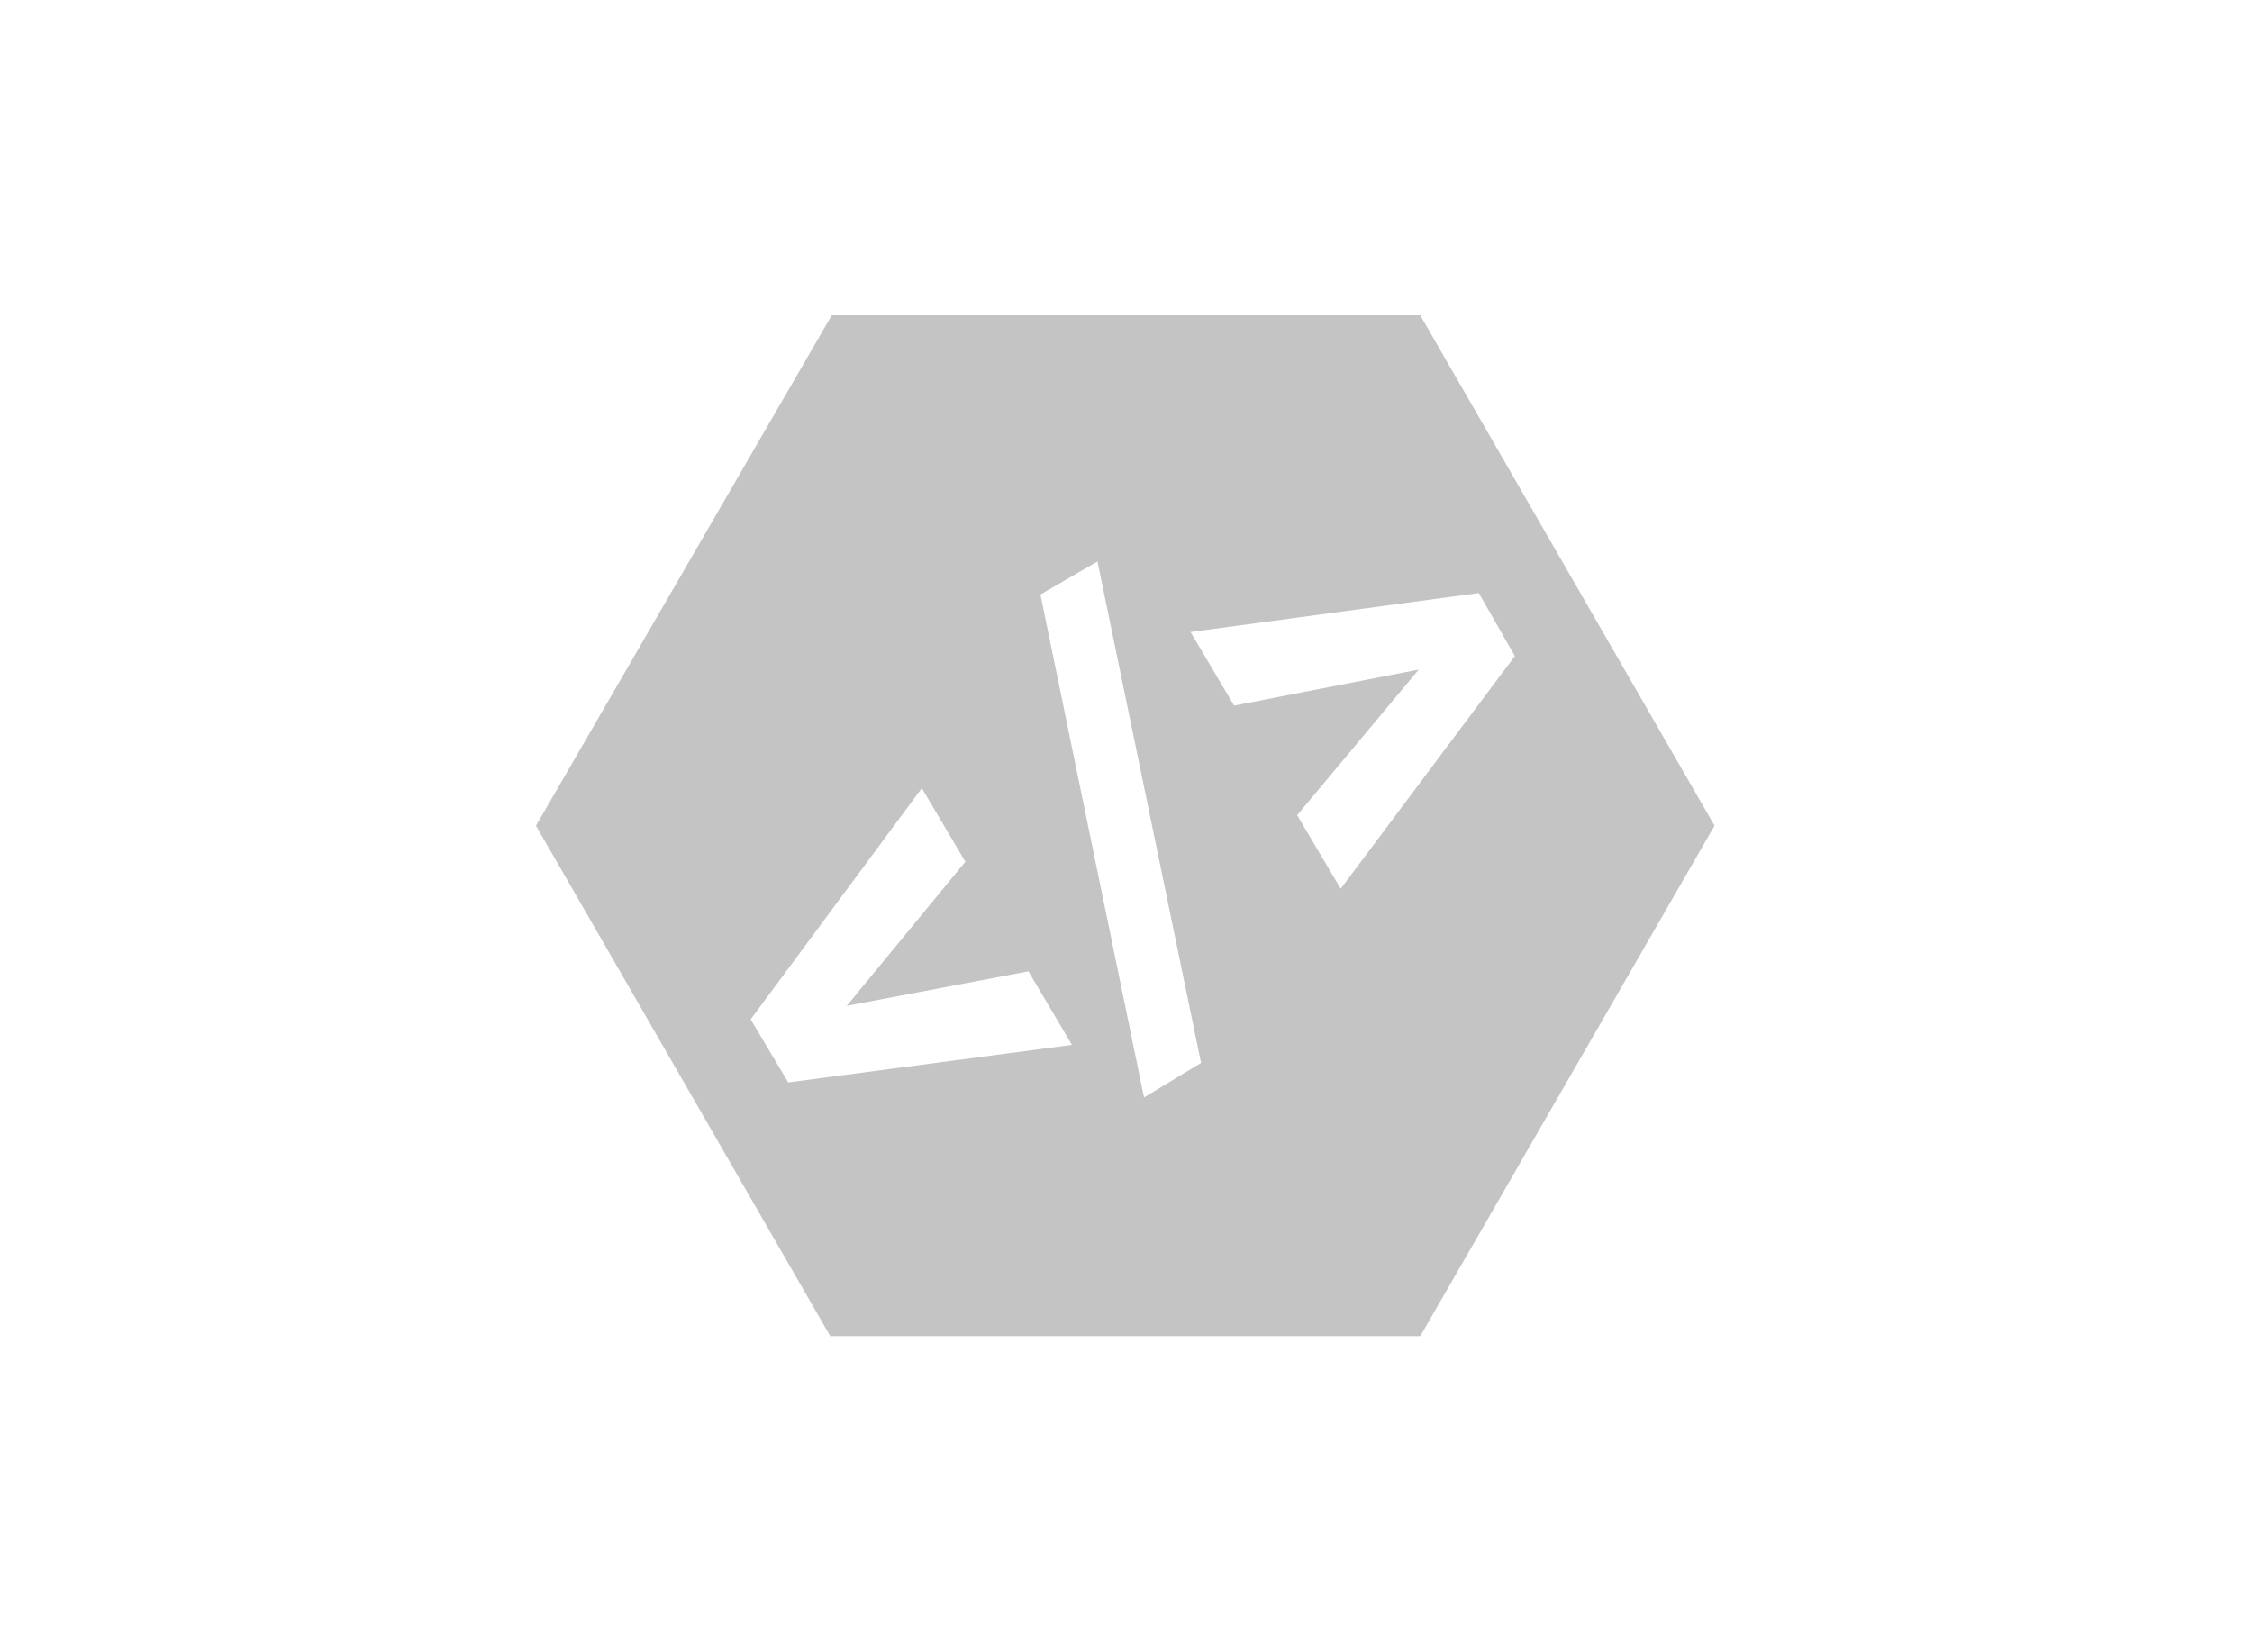
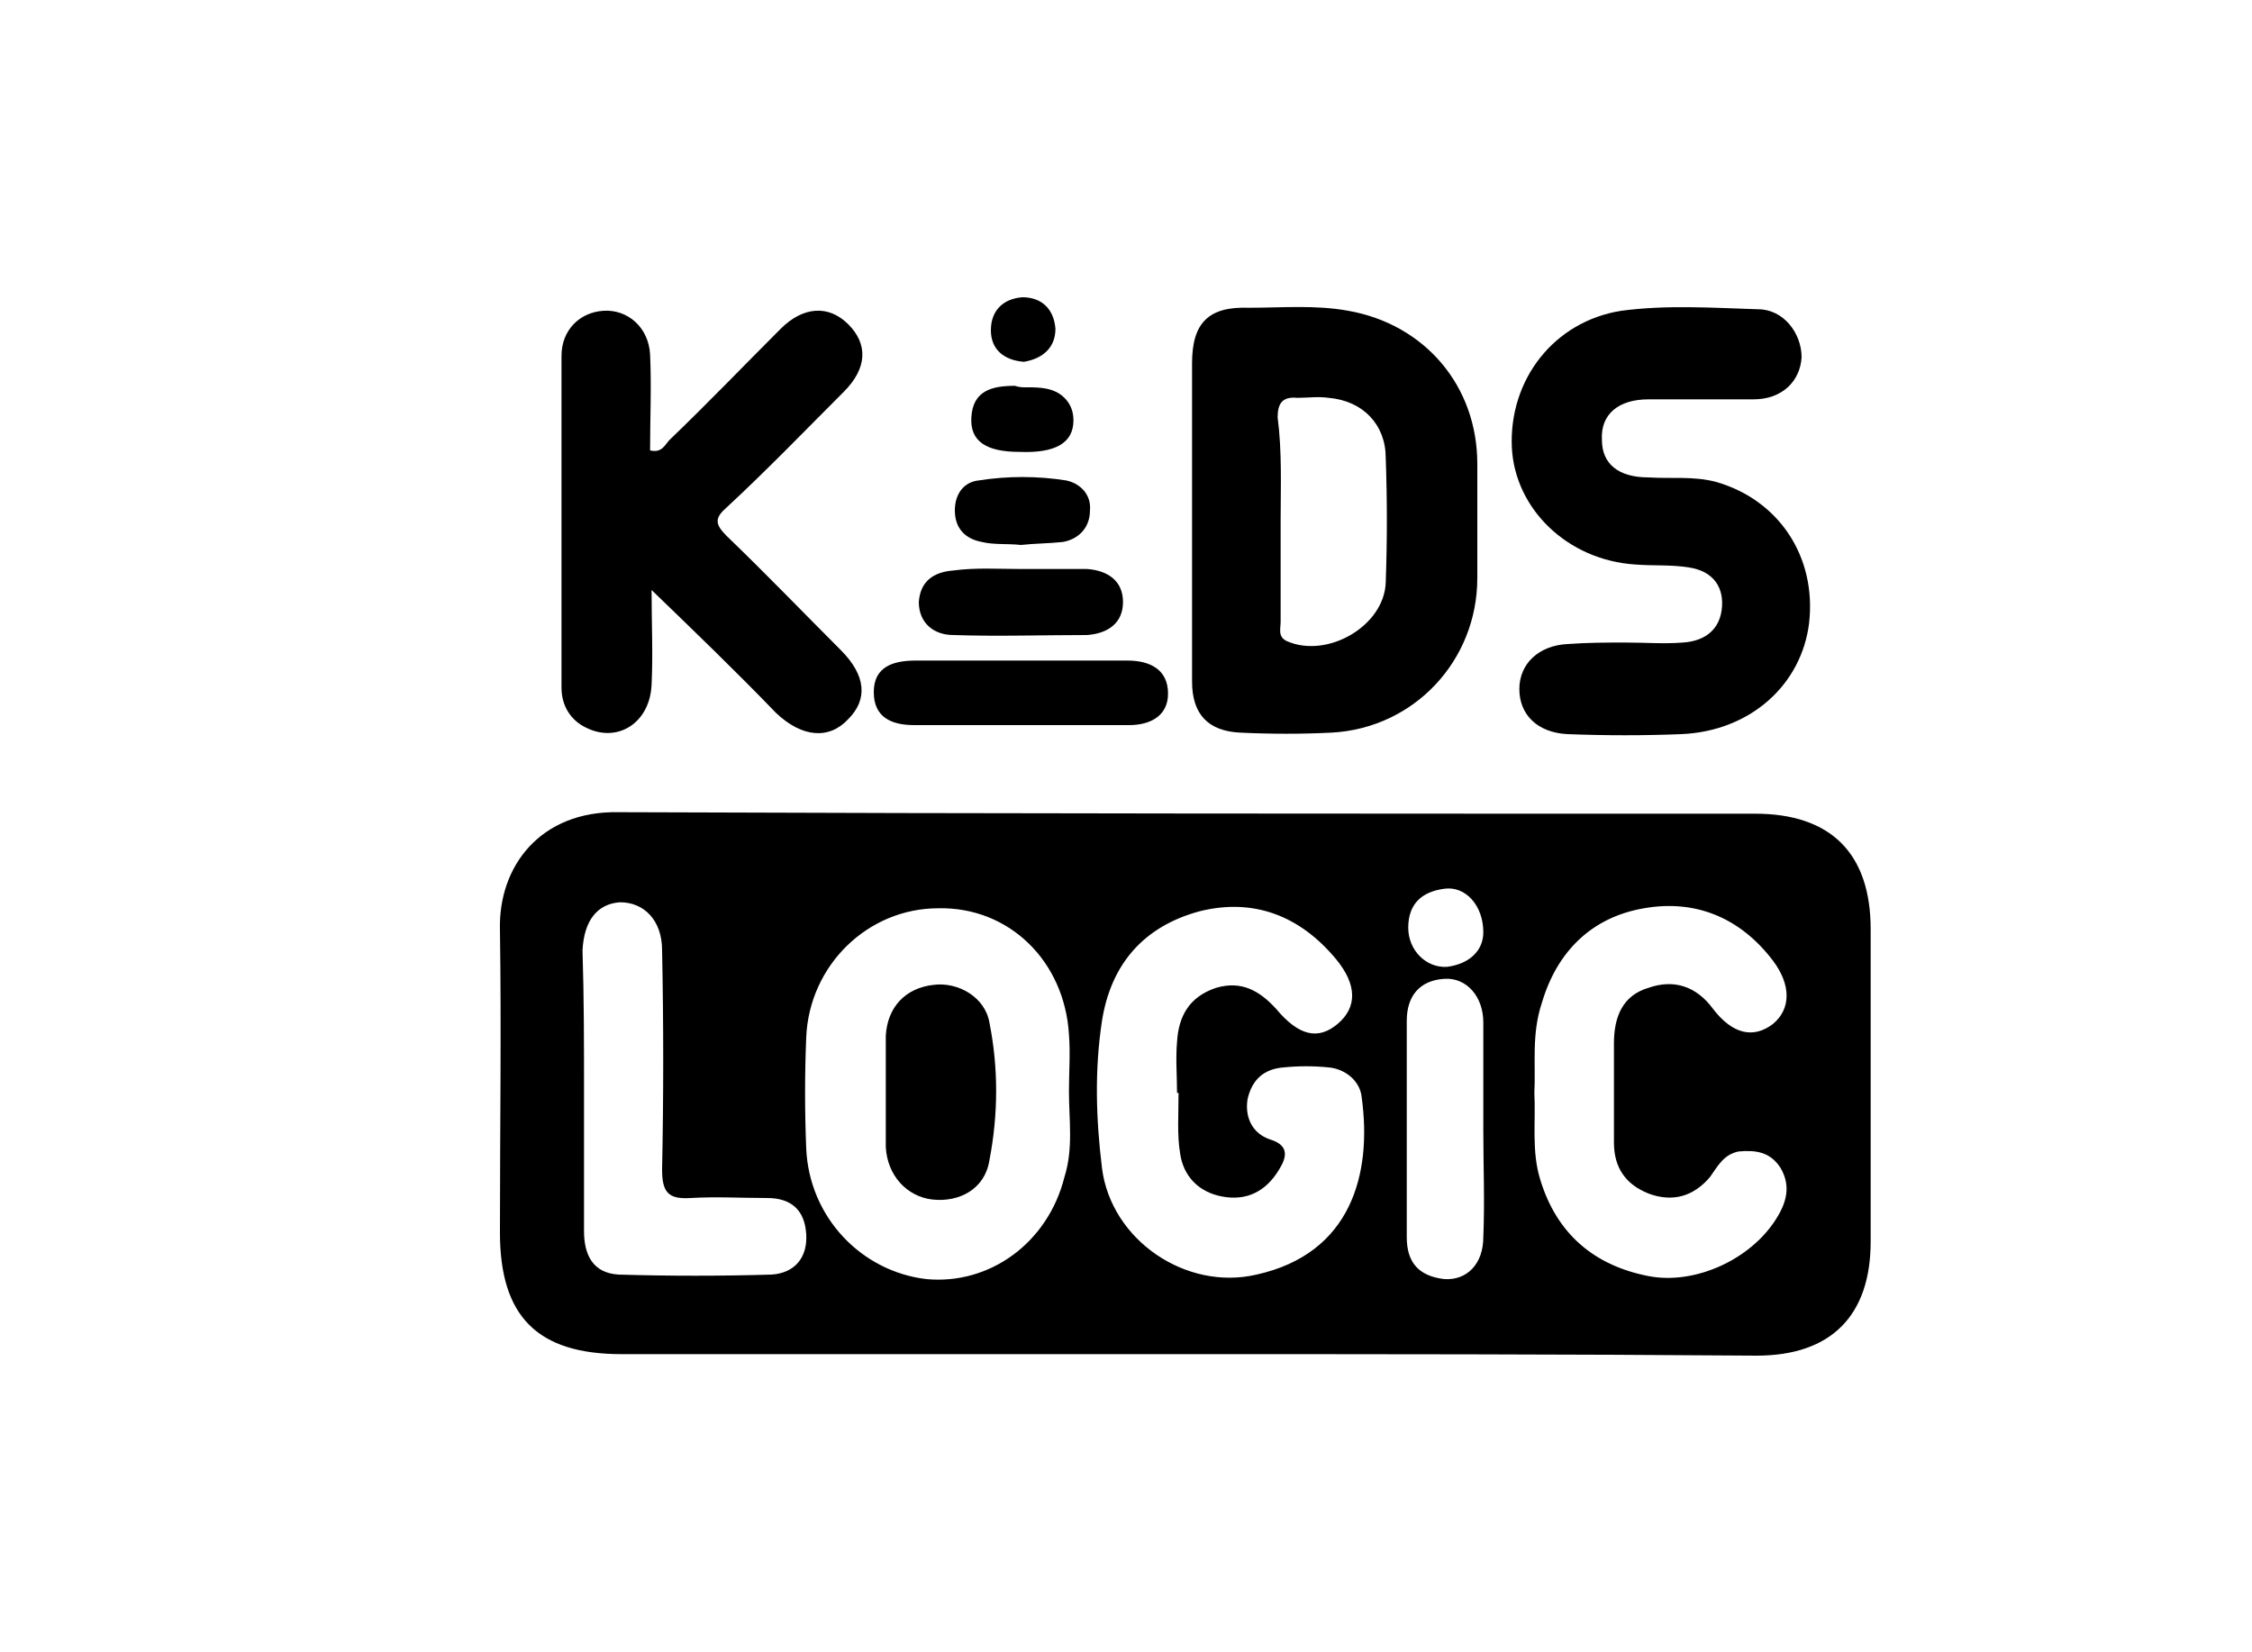
<svg xmlns="http://www.w3.org/2000/svg" version="1.0" id="Layer_1" x="0px" y="0px" width="150px" height="110px" viewBox="0 0 150 110" enable-background="new 0 0 150 110" xml:space="preserve">
-   <path fill="#C4C4C4" d="M94.6,21H55.4L35.7,55l19.6,34h39.3l19.6-34L94.6,21z M52.5,72.1L50,67.9l11.4-15.4l2.9,4.9L56.4,67  l12.1-2.3l2.9,4.9L52.5,72.1z M76.2,73.1l-6.9-33.5l3.8-2.2L80,70.8L76.2,73.1z M89.3,59.2l-2.9-4.9l8.1-9.7L82.2,47l-2.9-4.9  l19.2-2.6l2.4,4.2L89.3,59.2z" />
+   <path d="M78.9,90.2c-12.5,0-25,0-37.5,0c-5.6,0-8.1-2.5-8.1-8.1c0-6.8,0.1-13.5,0-20.2c-0.1-4.2,2.7-7.9,7.9-7.8  c25.2,0.1,50.5,0.1,75.7,0.1c5,0,7.7,2.6,7.7,7.7c0,6.9,0,13.9,0,20.8c0,4.9-2.6,7.6-7.6,7.6C104.3,90.2,91.6,90.2,78.9,90.2z   M71.2,72.7c0-1.3,0.1-2.5,0-3.8c-0.3-4.9-4-8.5-8.7-8.4c-4.7,0-8.6,3.8-8.8,8.6c-0.1,2.5-0.1,4.9,0,7.4c0.2,4.6,3.7,8.2,8,8.7  c4.2,0.4,8.1-2.4,9.2-6.8C71.5,76.5,71.2,74.6,71.2,72.7z M78.5,72.8c0,0-0.1,0-0.1,0c0-1.1-0.1-2.3,0-3.4c0.1-1.7,0.8-3,2.6-3.6  c1.7-0.5,2.9,0.2,4,1.4c1.5,1.8,2.8,2.1,4.1,1c1.3-1.1,1.3-2.6-0.1-4.3c-2.4-2.9-5.5-4.1-9.1-3.2c-3.7,1-5.9,3.5-6.5,7.3  c-0.5,3.3-0.4,6.5,0,9.8c0.6,4.8,5.6,8.2,10.3,7.1c6.3-1.4,7.7-6.7,7-11.8c-0.1-1.1-1.1-1.9-2.2-2c-1-0.1-2-0.1-3,0  c-1.3,0.1-2.1,0.8-2.4,2.1c-0.2,1.2,0.3,2.3,1.5,2.7c1.3,0.4,1.1,1.2,0.6,2c-0.9,1.5-2.2,2.1-3.8,1.8c-1.6-0.3-2.6-1.4-2.8-2.9  C78.4,75.6,78.5,74.2,78.5,72.8z M102.2,72.8c0.1,1.9-0.2,3.9,0.4,5.8c1.1,3.6,3.6,5.7,7.2,6.4c3.1,0.6,6.8-1.1,8.5-3.8  c0.7-1.1,1-2.2,0.3-3.4c-0.7-1.1-1.7-1.2-2.8-1.1c-1,0.2-1.4,1-1.9,1.7c-1.1,1.3-2.5,1.7-4.1,1.1c-1.5-0.6-2.3-1.7-2.3-3.4  c0-2.2,0-4.4,0-6.6c0-1.8,0.6-3.2,2.3-3.7c1.7-0.6,3.2-0.1,4.3,1.4c1.3,1.7,2.7,2,4,1c1.2-1,1.2-2.6,0-4.2c-2.2-2.9-5.2-4.1-8.6-3.5  c-3.5,0.6-5.8,2.9-6.8,6.3C102,68.9,102.3,70.9,102.2,72.8z M38.9,72.5c0,3.2,0,6.3,0,9.5c0,1.6,0.6,2.8,2.3,2.9  c3.4,0.1,6.8,0.1,10.2,0c1.5-0.1,2.4-1.1,2.3-2.7c-0.1-1.6-1-2.4-2.6-2.4c-1.7,0-3.4-0.1-5.1,0c-1.5,0.1-1.9-0.4-1.9-1.9  c0.1-4.9,0.1-9.7,0-14.6c0-2-1.2-3.2-2.8-3.2c-1.5,0.1-2.4,1.2-2.5,3.2C38.9,66.5,38.9,69.5,38.9,72.5z M98.8,75.3  c0-2.4,0-4.8,0-7.2c0-1.7-1.1-3-2.6-2.9c-1.6,0.1-2.5,1.1-2.5,2.8c0,4.8,0,9.6,0,14.4c0,1.7,0.8,2.6,2.5,2.8c1.5,0.1,2.6-1,2.6-2.8  C98.9,80,98.8,77.7,98.8,75.3z M98.8,62.1c0-1.8-1.2-3.1-2.6-2.9c-1.5,0.2-2.4,1-2.4,2.6c0,1.5,1.2,2.7,2.6,2.6  C97.9,64.2,98.8,63.3,98.8,62.1z" />
+   <path d="M79.4,34.6c0-3.5,0-6.9,0-10.4c0-2.7,1.1-3.8,3.8-3.7c2.2,0,4.4-0.2,6.6,0.2c5.1,0.9,8.6,5,8.6,10.2c0,2.5,0,5,0,7.6  c0,5.5-4.2,10-9.7,10.3c-2,0.1-4,0.1-6.1,0c-2.1-0.1-3.2-1.2-3.2-3.4C79.4,41.8,79.4,38.2,79.4,34.6z M85.3,34.6c0,2.3,0,4.5,0,6.8  c0,0.5-0.2,1,0.4,1.3c2.7,1.2,6.5-1,6.6-3.9c0.1-2.8,0.1-5.5,0-8.3c0-2.2-1.5-3.8-3.8-4c-0.7-0.1-1.4,0-2.1,0  c-1-0.1-1.3,0.4-1.3,1.3C85.4,30.1,85.3,32.4,85.3,34.6z" />
+   <path d="M43.4,39.3c0,2.2,0.1,4.3,0,6.3c-0.1,2.5-2.2,3.9-4.3,2.9c-1.1-0.5-1.7-1.5-1.7-2.7c0-7.4,0-14.8,0-22.1  c0-1.7,1.2-2.9,2.8-3c1.6-0.1,3,1.1,3.1,2.9c0.1,2.1,0,4.3,0,6.4c0.8,0.2,1-0.4,1.3-0.7c2.5-2.4,4.9-4.9,7.4-7.4  c1.5-1.5,3.2-1.6,4.5-0.3c1.3,1.3,1.3,2.9-0.3,4.5c-2.6,2.6-5.1,5.2-7.8,7.7c-0.8,0.7-0.8,1.1,0,1.9c2.6,2.5,5.1,5.1,7.6,7.6  c1.7,1.7,1.8,3.3,0.5,4.6c-1.3,1.4-3.1,1.2-4.8-0.4C49.1,44.8,46.3,42.1,43.4,39.3z" />
+   <path d="M108.3,42.8c1.3,0,2.5,0.1,3.8,0c1.5-0.1,2.5-0.9,2.6-2.4c0.1-1.5-0.8-2.4-2.2-2.6c-1.2-0.2-2.4-0.1-3.6-0.2  c-4.5-0.3-8-3.7-8.2-7.8c-0.2-4.5,2.8-8.4,7.3-9.1c3-0.4,6-0.2,9.1-0.1c1.7,0,2.9,1.6,2.9,3.2c-0.1,1.6-1.3,2.8-3.2,2.8  c-2.3,0-4.7,0-7,0c-2,0-3.2,1-3.1,2.7c0,1.6,1.1,2.5,3.1,2.5c1.5,0.1,3-0.1,4.5,0.3c4.2,1.2,6.7,5,6.2,9.4c-0.5,4.1-3.9,7.2-8.5,7.4  c-2.5,0.1-5,0.1-7.6,0c-2-0.1-3.2-1.3-3.2-3c0-1.7,1.3-2.9,3.2-3C105.8,42.8,107,42.8,108.3,42.8z" />
+   <g>
+     <path d="M68.1,48.3c-2.4,0-4.8,0-7.2,0c-1.5,0-2.7-0.5-2.7-2.2c0-1.7,1.3-2.1,2.8-2.1c4.7,0,9.4,0,14.1,0c1.5,0,2.7,0.6,2.7,2.2   c0,1.5-1.2,2.1-2.6,2.1C72.9,48.3,70.5,48.3,68.1,48.3z" />
+     <path d="M67.9,37.9c1.5,0,3,0,4.5,0c1.4,0.1,2.4,0.8,2.4,2.2c0,1.4-1,2.1-2.4,2.2c-3,0-5.9,0.1-8.9,0c-1.3,0-2.3-0.8-2.3-2.2   c0.1-1.4,1-2,2.3-2.1C65,37.8,66.5,37.9,67.9,37.9z" />
+     <path d="M68,36.3c-0.9-0.1-1.8,0-2.6-0.2c-1.1-0.2-1.8-0.9-1.8-2.1c0-1.1,0.6-1.9,1.6-2c1.9-0.3,3.9-0.3,5.8,0c1,0.2,1.7,1,1.6,2   c0,1.1-0.7,1.9-1.8,2.1C69.9,36.2,68.9,36.2,68,36.3z" />
+     <path d="M68.4,25.8c0.8,0,1.8,0,2.5,0.7c0.4,0.4,0.6,0.9,0.6,1.5c0,1.5-1.2,2.2-3.6,2.1c-2.2,0-3.3-0.7-3.2-2.3   c0.1-1.8,1.4-2.1,2.9-2.1C67.9,25.8,68.1,25.8,68.4,25.8z" />
+     <path d="M68.2,24.1C66.9,24,66,23.3,66,22c0-1.3,0.8-2.1,2.1-2.2c1.3,0,2.1,0.8,2.2,2.1C70.3,23.2,69.4,23.9,68.2,24.1z" />
+   </g>
+   <path d="M59,72.8c0-1.3,0-2.5,0-3.8c0.1-1.9,1.3-3.2,3.2-3.4c1.6-0.2,3.4,0.8,3.7,2.5c0.6,3,0.6,6.1,0,9.2c-0.3,1.9-2,2.8-3.8,2.6  c-1.7-0.2-3-1.6-3.1-3.5C59,75.2,59,74,59,72.8z" />
</svg>
